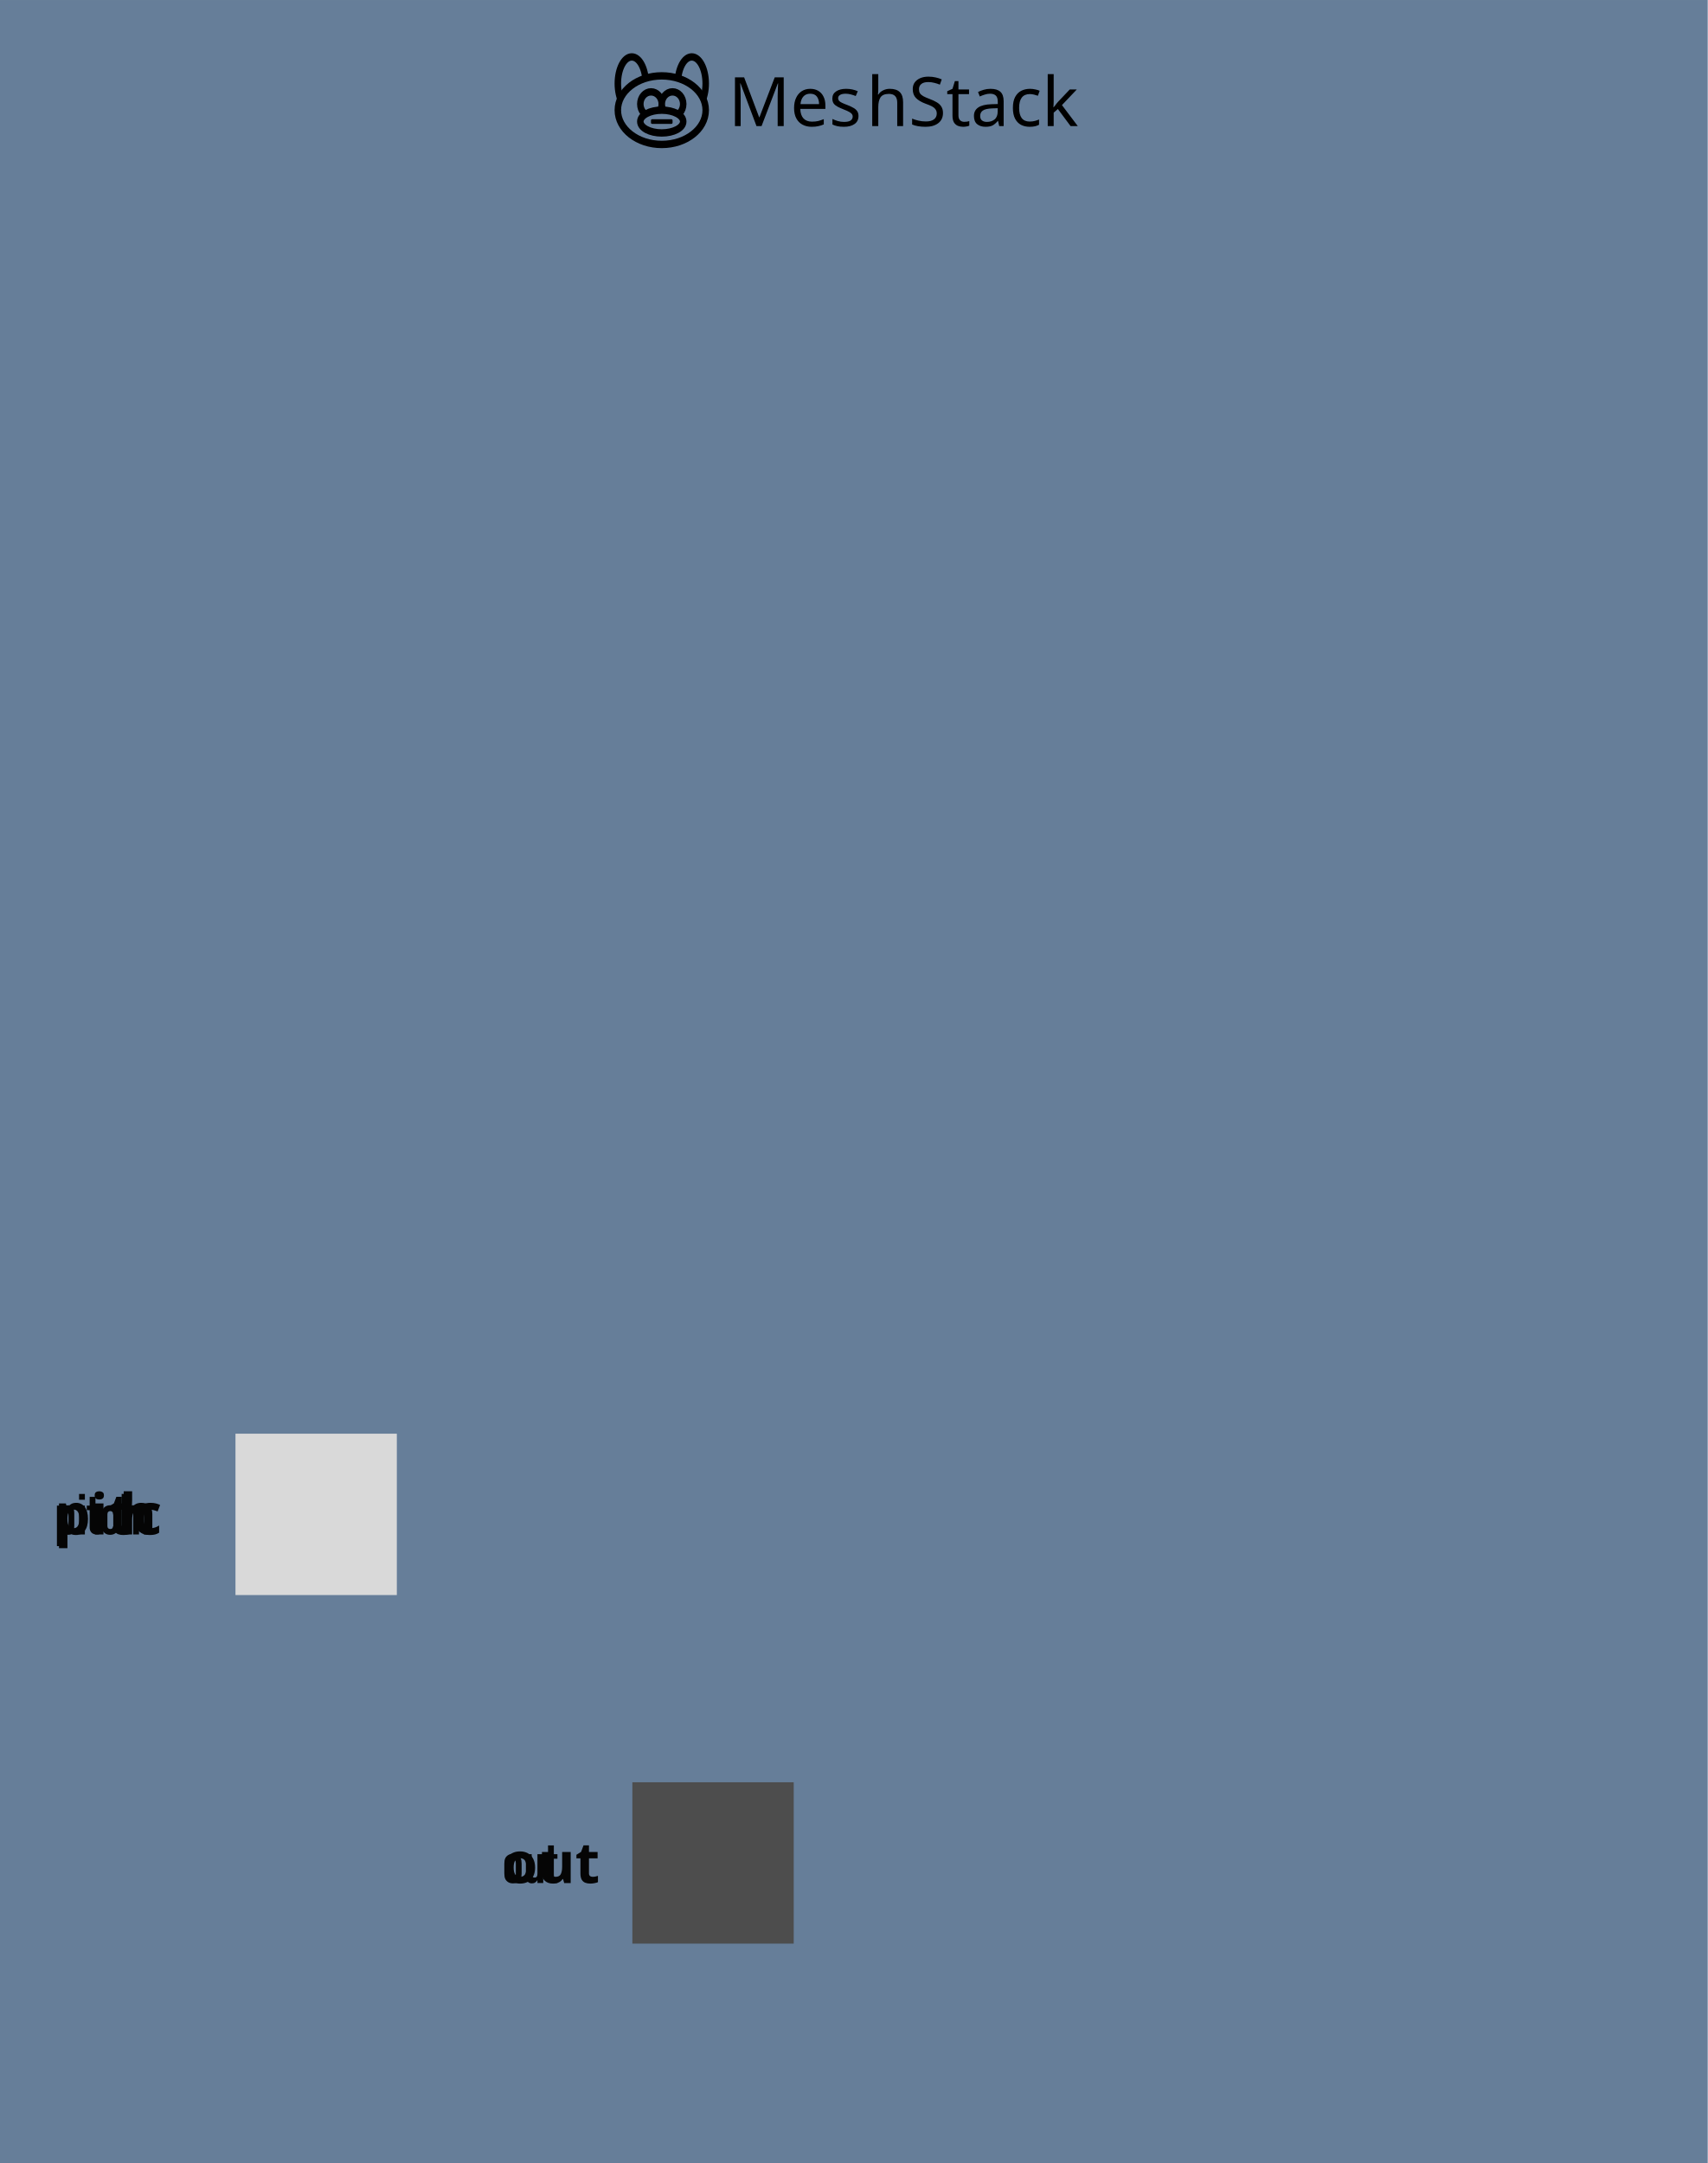
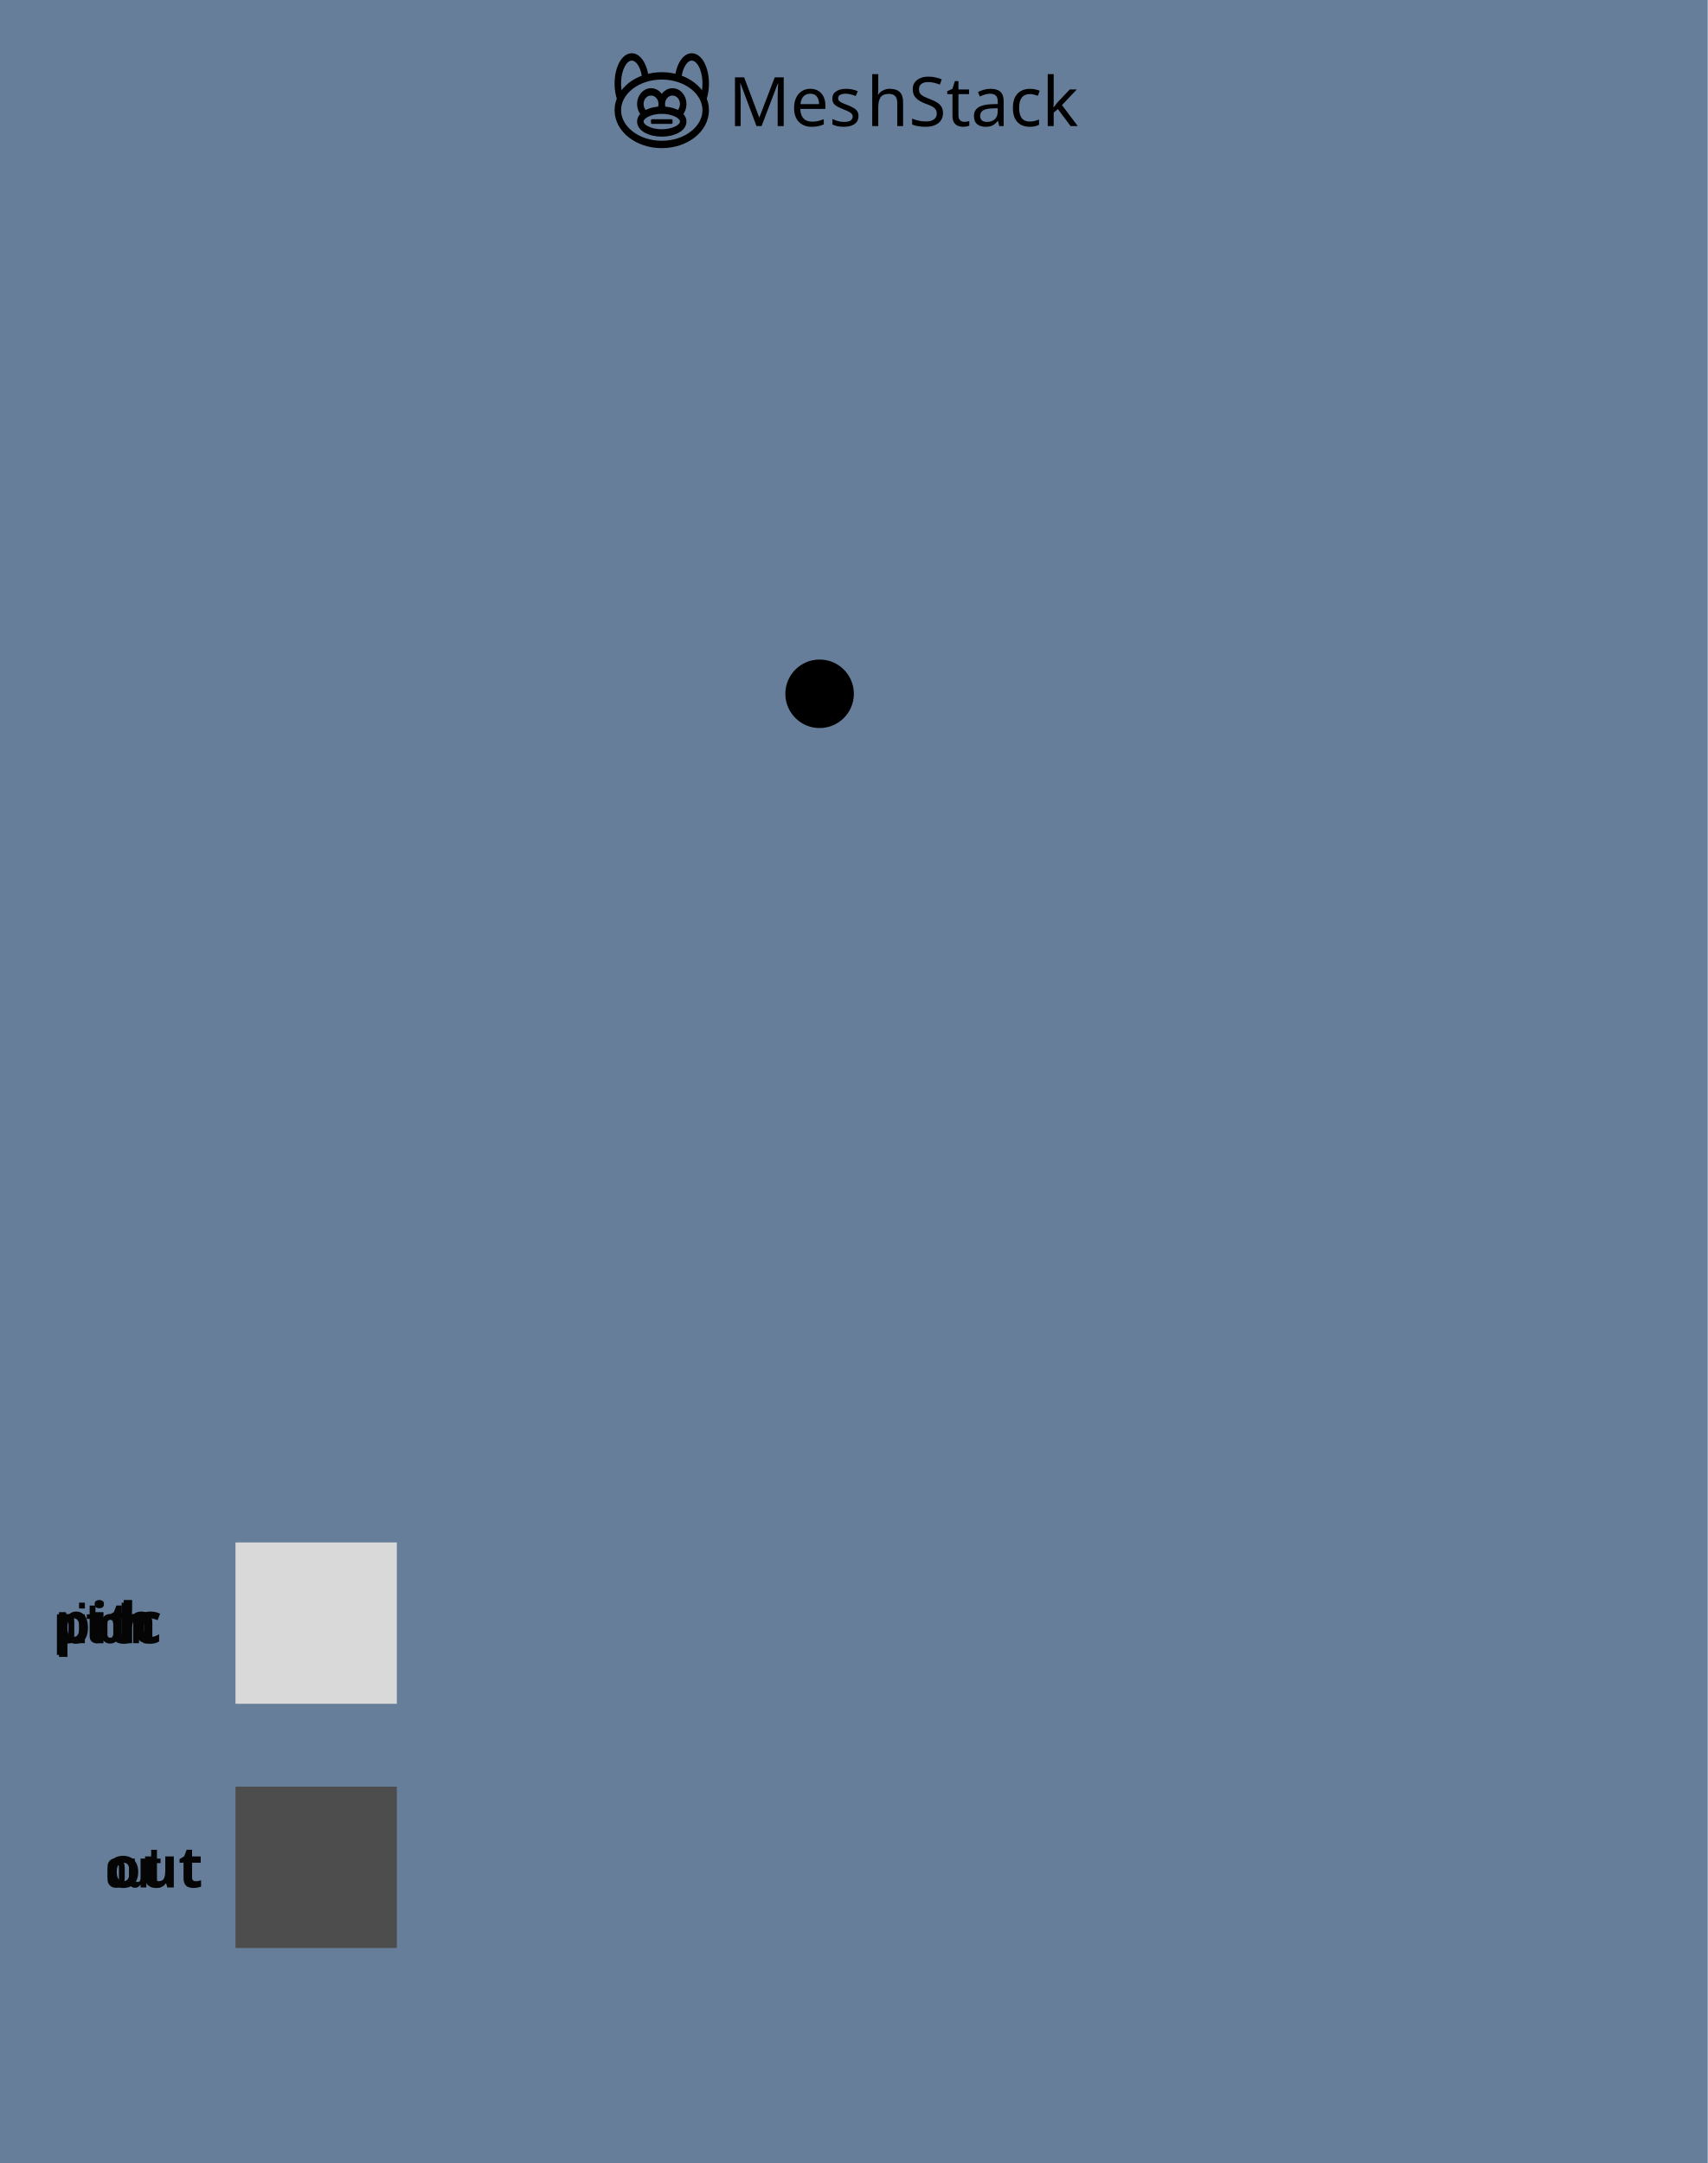
<svg xmlns="http://www.w3.org/2000/svg" width="100%" height="100%" viewBox="0 0 300 380" version="1.1" xml:space="preserve" style="fill-rule:evenodd;clip-rule:evenodd;stroke-linecap:round;stroke-linejoin:round;stroke-miterlimit:1.5;">
  <g transform="matrix(5.42153,0,0,3.82264,-17.4634,-309.338)">
    <rect x="3.221" y="80.923" width="55.335" height="99.408" style="fill:rgb(102,126,153);" />
+   </g>
+   <g id="Mode-knob" transform="matrix(0.758898,0,0,0.758898,101.741,-112.244)">
+     <circle cx="55.661" cy="308.513" r="7.929" />
  </g>
  <g transform="matrix(1,0,0,1,123.857,-3.32089)">
    <g transform="matrix(1,0,0,1,43.2454,1.87477)">
      <text x="-39.144px" y="23.596px" style="font-family:'Luminari-Regular', 'Luminari';font-size:12px;">Mes<tspan x="-14.892px -7.428px " y="23.596px 23.596px ">hS</tspan>tack</text>
    </g>
    <g transform="matrix(0.0178906,0,0,0.0202937,-16.7622,10.0338)">
      <g transform="matrix(1,0,0,1,-143.343,98.6554)">
        <ellipse cx="360.896" cy="293.762" rx="136.961" ry="230.443" style="fill:rgb(102,126,153);stroke:black;stroke-width:63.81px;" />
      </g>
      <g transform="matrix(1,0,0,1,445.551,98.6554)">
        <ellipse cx="360.896" cy="293.762" rx="136.961" ry="230.443" style="fill:rgb(102,126,153);stroke:black;stroke-width:63.81px;" />
      </g>
      <g transform="matrix(1,0,0,1,-34.3236,-20.6488)">
        <ellipse cx="546.324" cy="643.509" rx="431.408" ry="296.899" style="fill:rgb(102,126,153);stroke:black;stroke-width:63.81px;" />
      </g>
      <circle cx="406.664" cy="569.758" r="105.336" style="fill:rgb(102,126,153);stroke:black;stroke-width:63.81px;" />
      <g transform="matrix(1,0,0,1,210.672,0)">
        <circle cx="406.664" cy="569.758" r="105.336" style="fill:rgb(102,126,153);stroke:black;stroke-width:63.81px;" />
      </g>
      <g transform="matrix(1,0,0,1,-53.1856,50.0357)">
        <ellipse cx="565.186" cy="671.455" rx="210.672" ry="98.631" style="fill:rgb(102,126,153);stroke:black;stroke-width:63.81px;" />
      </g>
      <g transform="matrix(51.2,0,0,45.1371,0.670978,88.9676)">
        <path d="M12.057,13.791C12.057,13.668 11.958,13.568 11.835,13.568L8.139,13.568C8.016,13.568 7.916,13.668 7.916,13.791L7.916,14.236C7.916,14.359 8.016,14.458 8.139,14.458L11.835,14.458C11.958,14.458 12.057,14.359 12.057,14.236L12.057,13.791Z" />
      </g>
    </g>
  </g>
-   <g transform="matrix(1,0,0,1,44.4345,-28.5402)">
+   <g transform="matrix(1,0,0,1,-25.2865,-27.7674)">
    <g id="Out-output" transform="matrix(0.175002,0,0,0.175002,57.2139,322.943)">
      <rect x="53.94" y="106.916" width="161.978" height="161.978" style="fill:rgb(77,77,77);" />
    </g>
    <g transform="matrix(1,0,0,1,-45.3679,241.05)">
      <path d="M89.528,114.936C89.528,114.73 89.541,114.54 89.568,114.366C89.595,114.193 89.645,114.04 89.718,113.906C89.838,113.686 90.01,113.51 90.233,113.376C90.456,113.243 90.728,113.176 91.048,113.176C91.368,113.176 91.64,113.243 91.863,113.376C92.086,113.51 92.258,113.686 92.378,113.906C92.451,114.04 92.501,114.193 92.528,114.366C92.555,114.54 92.568,114.73 92.568,114.936L92.568,116.606C92.568,116.813 92.555,117.003 92.528,117.176C92.501,117.35 92.451,117.503 92.378,117.636C92.258,117.856 92.086,118.033 91.863,118.166C91.64,118.3 91.368,118.366 91.048,118.366C90.728,118.366 90.456,118.3 90.233,118.166C90.01,118.033 89.838,117.856 89.718,117.636C89.645,117.503 89.595,117.35 89.568,117.176C89.541,117.003 89.528,116.813 89.528,116.606L89.528,114.936ZM90.548,116.766C90.548,116.96 90.593,117.105 90.683,117.201C90.773,117.298 90.895,117.346 91.048,117.346C91.201,117.346 91.323,117.298 91.413,117.201C91.503,117.105 91.548,116.96 91.548,116.766L91.548,114.776C91.548,114.583 91.503,114.438 91.413,114.341C91.323,114.245 91.201,114.196 91.048,114.196C90.895,114.196 90.773,114.245 90.683,114.341C90.593,114.438 90.548,114.583 90.548,114.776L90.548,116.766Z" style="fill:rgb(5,5,5);fill-rule:nonzero;" />
      <path d="M96.368,113.236L96.368,118.306L95.348,118.306L95.348,117.816L95.328,117.816C95.221,117.976 95.093,118.108 94.943,118.211C94.793,118.315 94.601,118.366 94.368,118.366C94.241,118.366 94.115,118.345 93.988,118.301C93.861,118.258 93.748,118.186 93.648,118.086C93.548,117.986 93.468,117.858 93.408,117.701C93.348,117.545 93.318,117.353 93.318,117.126L93.318,113.236L94.338,113.236L94.338,116.746C94.338,116.933 94.381,117.08 94.468,117.186C94.555,117.293 94.678,117.346 94.838,117.346C95.031,117.346 95.165,117.286 95.238,117.166C95.311,117.046 95.348,116.873 95.348,116.646L95.348,113.236L96.368,113.236Z" style="fill:rgb(5,5,5);fill-rule:nonzero;" />
      <path d="M97.208,113.236L97.208,111.696L98.228,111.696L98.228,113.236L98.858,113.236L98.858,114.036L98.228,114.036L98.228,116.846C98.228,116.966 98.24,117.06 98.263,117.126C98.286,117.193 98.325,117.243 98.378,117.276C98.431,117.31 98.496,117.33 98.573,117.336C98.65,117.343 98.745,117.346 98.858,117.346L98.858,118.306L98.438,118.306C98.205,118.306 98.01,118.27 97.853,118.196C97.696,118.123 97.571,118.03 97.478,117.916C97.385,117.803 97.316,117.675 97.273,117.531C97.23,117.388 97.208,117.25 97.208,117.116L97.208,114.036L96.698,114.036L96.698,113.236L97.208,113.236Z" style="fill:rgb(5,5,5);fill-rule:nonzero;" />
    </g>
    <g transform="matrix(1,0,0,1,-45.3679,241.05)">
      <text x="89.198px" y="118.306px" style="font-family:'DINCondensed-Bold', 'DIN Condensed';font-weight:700;font-stretch:condensed;font-size:10px;fill:rgb(5,5,5);">out</text>
    </g>
  </g>
-   <g transform="matrix(1,0,0,1,1.77636e-15,27.4634)">
+   <g transform="matrix(1,0,0,1,-1.06581e-14,46.566)">
    <g id="Pitch-input" transform="matrix(0.175002,0,0,0.175002,31.9275,205.701)">
      <rect x="53.94" y="106.916" width="161.978" height="161.978" style="fill:rgb(217,217,217);" />
    </g>
    <g transform="matrix(1,0,0,1,-79.6179,123.809)">
      <path d="M89.618,120.356L89.618,113.236L90.638,113.236L90.638,113.696C90.765,113.55 90.895,113.426 91.028,113.326C91.161,113.226 91.355,113.176 91.608,113.176C92.028,113.176 92.325,113.336 92.498,113.656C92.558,113.77 92.601,113.91 92.628,114.076C92.655,114.243 92.668,114.466 92.668,114.746L92.668,116.676C92.668,117.05 92.658,117.32 92.638,117.486C92.598,117.82 92.445,118.07 92.178,118.236C92.045,118.323 91.851,118.366 91.598,118.366C91.398,118.366 91.22,118.321 91.063,118.231C90.906,118.141 90.771,118.013 90.658,117.846L90.638,117.846L90.638,120.356L89.618,120.356ZM91.648,114.886C91.648,114.68 91.608,114.513 91.528,114.386C91.448,114.26 91.321,114.196 91.148,114.196C90.995,114.196 90.871,114.255 90.778,114.371C90.685,114.488 90.638,114.64 90.638,114.826L90.638,116.796C90.638,116.956 90.686,117.088 90.783,117.191C90.88,117.295 91.001,117.346 91.148,117.346C91.341,117.346 91.473,117.286 91.543,117.166C91.613,117.046 91.648,116.906 91.648,116.746L91.648,114.886Z" style="fill:rgb(5,5,5);fill-rule:nonzero;" />
      <path d="M93.508,118.306L93.508,113.236L94.528,113.236L94.528,118.306L93.508,118.306ZM93.508,112.206L93.508,111.186L94.528,111.186L94.528,112.206L93.508,112.206Z" style="fill:rgb(5,5,5);fill-rule:nonzero;" />
      <path d="M95.368,113.236L95.368,111.696L96.388,111.696L96.388,113.236L97.018,113.236L97.018,114.036L96.388,114.036L96.388,116.846C96.388,116.966 96.4,117.06 96.423,117.126C96.446,117.193 96.485,117.243 96.538,117.276C96.591,117.31 96.656,117.33 96.733,117.336C96.81,117.343 96.905,117.346 97.018,117.346L97.018,118.306L96.598,118.306C96.365,118.306 96.17,118.27 96.013,118.196C95.856,118.123 95.731,118.03 95.638,117.916C95.545,117.803 95.476,117.675 95.433,117.531C95.39,117.388 95.368,117.25 95.368,117.116L95.368,114.036L94.858,114.036L94.858,113.236L95.368,113.236Z" style="fill:rgb(5,5,5);fill-rule:nonzero;" />
      <path d="M98.488,116.846C98.488,117.006 98.533,117.13 98.623,117.216C98.713,117.303 98.835,117.346 98.988,117.346C99.181,117.346 99.31,117.29 99.373,117.176C99.436,117.063 99.475,116.95 99.488,116.836L100.508,116.836C100.508,117.283 100.371,117.643 100.098,117.916C99.965,118.056 99.805,118.166 99.618,118.246C99.431,118.326 99.221,118.366 98.988,118.366C98.668,118.366 98.396,118.3 98.173,118.166C97.95,118.033 97.778,117.856 97.658,117.636C97.585,117.503 97.535,117.35 97.508,117.176C97.481,117.003 97.468,116.813 97.468,116.606L97.468,114.936C97.468,114.73 97.481,114.54 97.508,114.366C97.535,114.193 97.585,114.04 97.658,113.906C97.778,113.686 97.95,113.51 98.173,113.376C98.396,113.243 98.668,113.176 98.988,113.176C99.221,113.176 99.433,113.216 99.623,113.296C99.813,113.376 99.975,113.486 100.108,113.626C100.375,113.926 100.508,114.316 100.508,114.796L99.488,114.796C99.488,114.59 99.443,114.438 99.353,114.341C99.263,114.245 99.141,114.196 98.988,114.196C98.835,114.196 98.713,114.245 98.623,114.341C98.533,114.438 98.488,114.583 98.488,114.776L98.488,116.846Z" style="fill:rgb(5,5,5);fill-rule:nonzero;" />
      <path d="M100.988,118.306L100.988,111.186L102.008,111.186L102.008,113.726L102.028,113.726C102.135,113.566 102.263,113.435 102.413,113.331C102.563,113.228 102.755,113.176 102.988,113.176C103.115,113.176 103.241,113.198 103.368,113.241C103.495,113.285 103.608,113.356 103.708,113.456C103.808,113.556 103.888,113.685 103.948,113.841C104.008,113.998 104.038,114.19 104.038,114.416L104.038,118.306L103.018,118.306L103.018,114.796C103.018,114.61 102.975,114.463 102.888,114.356C102.801,114.25 102.678,114.196 102.518,114.196C102.325,114.196 102.191,114.256 102.118,114.376C102.045,114.496 102.008,114.67 102.008,114.896L102.008,118.306L100.988,118.306Z" style="fill:rgb(5,5,5);fill-rule:nonzero;" />
    </g>
    <g transform="matrix(1,0,0,1,-79.6179,123.809)">
      <text x="89.198px" y="118.306px" style="font-family:'DINCondensed-Bold', 'DIN Condensed';font-weight:700;font-stretch:condensed;font-size:10px;fill:rgb(5,5,5);">pitc<tspan x="100.568px " y="118.306px ">h</tspan>
      </text>
    </g>
  </g>
</svg>
